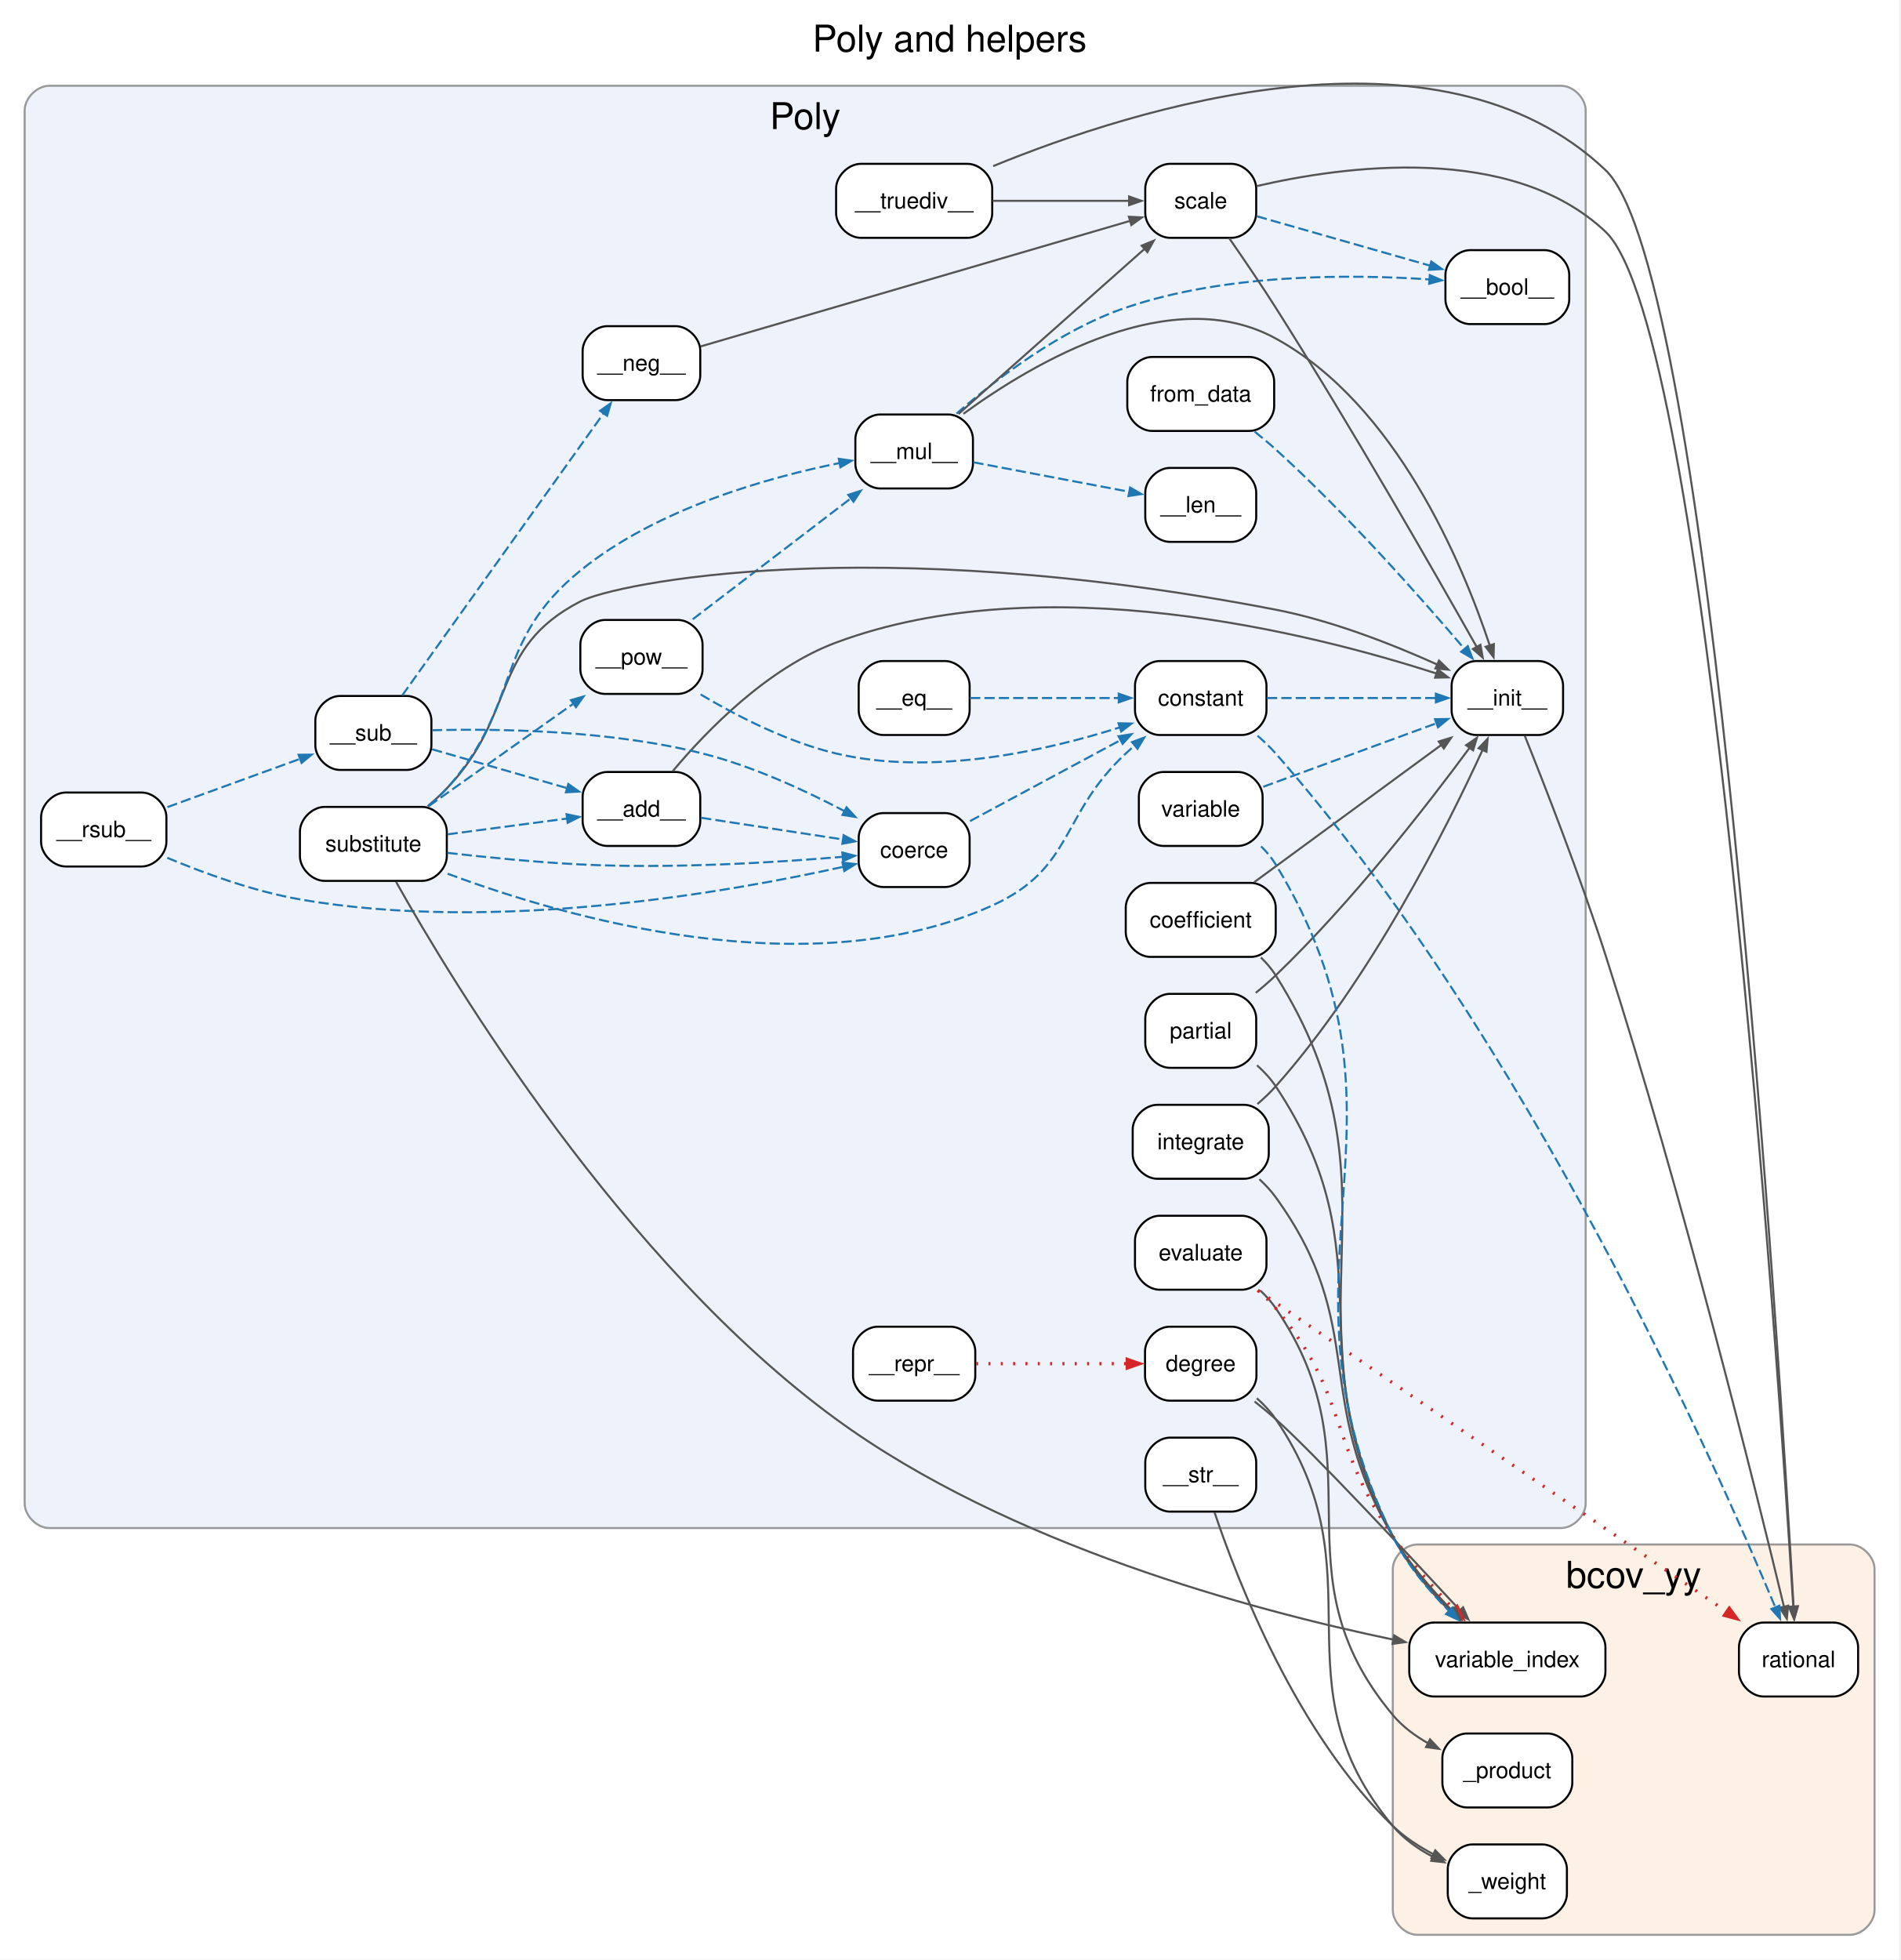
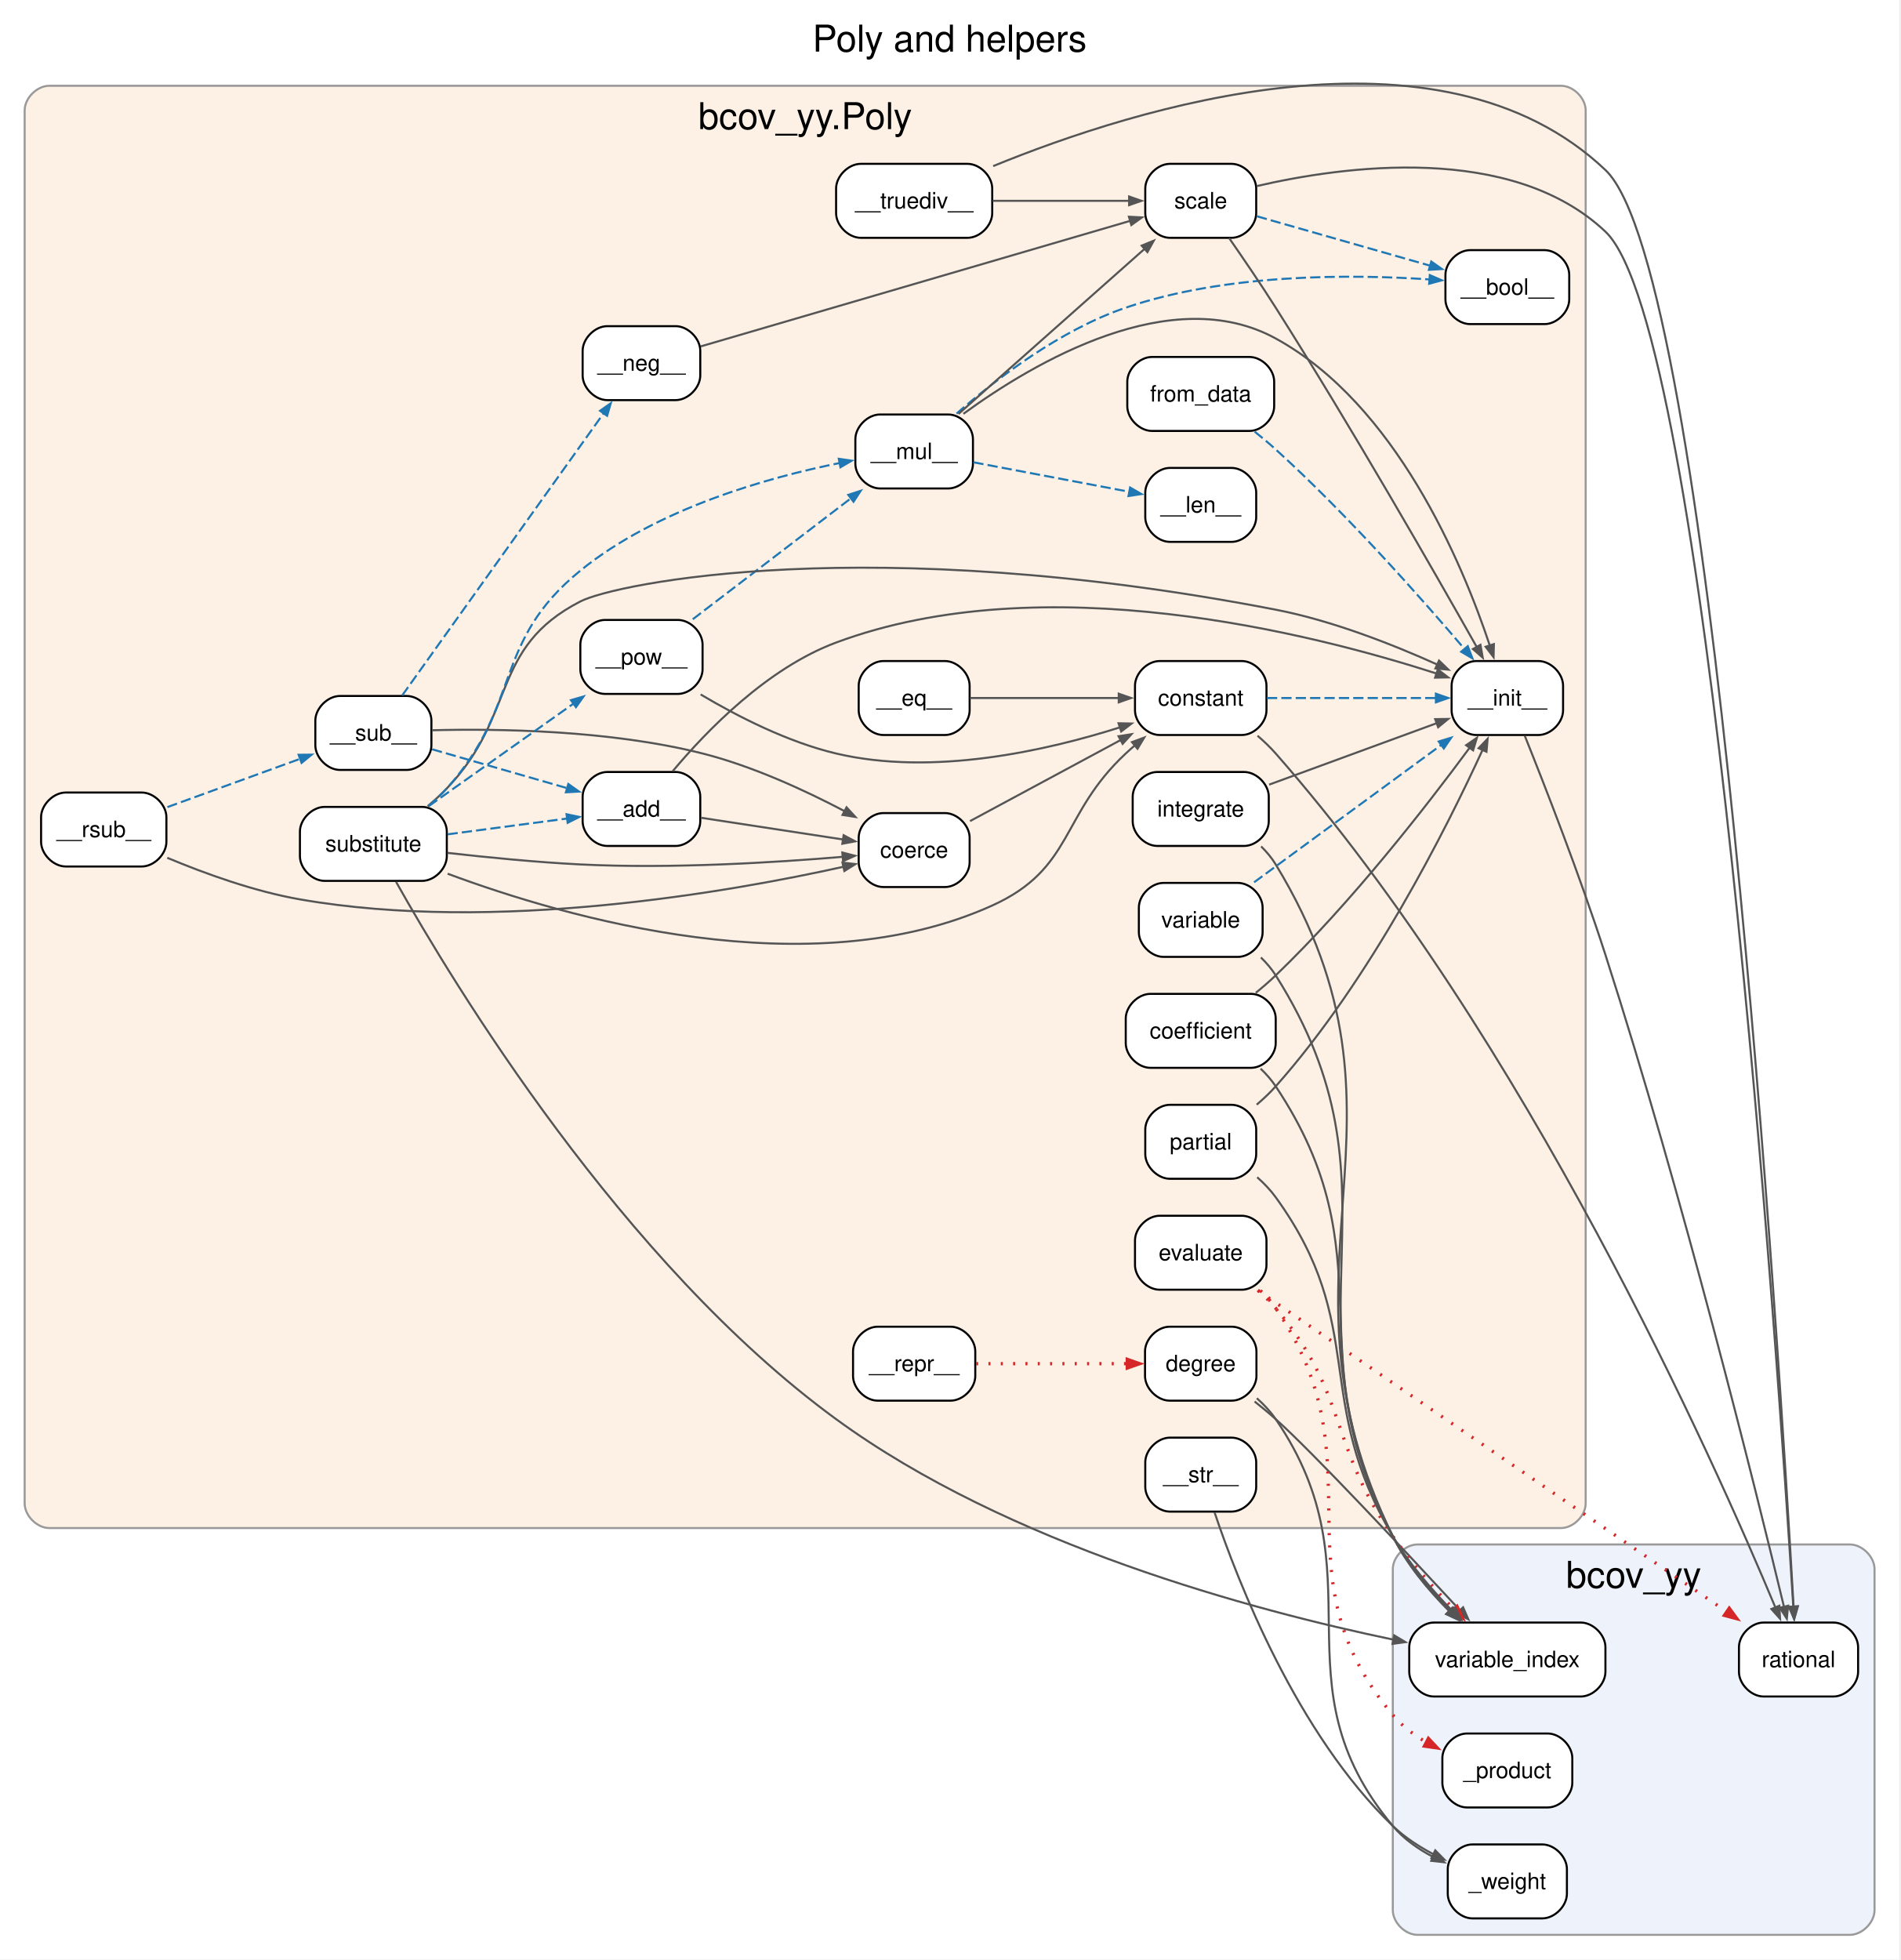
<svg xmlns="http://www.w3.org/2000/svg" width="925pt" height="954pt" viewBox="0.00 0.00 925.00 954.00">
  <g id="graph0" class="graph" transform="scale(1 1) rotate(0) translate(4 949.75)">
    <polygon fill="white" stroke="none" points="-4,4 -4,-949.75 920.5,-949.75 920.5,4 -4,4" />
    <text xml:space="preserve" text-anchor="middle" x="458.25" y="-924.65" font-family="Helvetica,sans-Serif" font-size="18.00">Poly and helpers</text>
    <g id="clust1" class="cluster">
-       <path fill="#eef3fb" stroke="#999999" d="M20,-206C20,-206 755.88,-206 755.88,-206 761.88,-206 767.88,-212 767.88,-218 767.88,-218 767.88,-896 767.88,-896 767.88,-902 761.88,-908 755.88,-908 755.88,-908 20,-908 20,-908 14,-908 8,-902 8,-896 8,-896 8,-218 8,-218 8,-212 14,-206 20,-206" />
-       <text xml:space="preserve" text-anchor="middle" x="387.94" y="-886.9" font-family="Helvetica,sans-Serif" font-size="18.00">Poly</text>
+       <path fill="#eef3fb" stroke="#999999" d="M686,-8C686,-8 896.5,-8 896.5,-8 902.5,-8 908.5,-14 908.5,-20 908.5,-20 908.5,-186 908.5,-186 908.5,-192 902.5,-198 896.5,-198 896.5,-198 686,-198 686,-198 680,-198 674,-192 674,-186 674,-186 674,-20 674,-20 674,-14 680,-8 686,-8" />
+       <text xml:space="preserve" text-anchor="middle" x="791.25" y="-176.9" font-family="Helvetica,sans-Serif" font-size="18.00">bcov_yy</text>
    </g>
    <g id="clust2" class="cluster">
-       <path fill="#fdf1e6" stroke="#999999" d="M686,-8C686,-8 896.5,-8 896.5,-8 902.5,-8 908.5,-14 908.5,-20 908.5,-20 908.5,-186 908.5,-186 908.5,-192 902.5,-198 896.5,-198 896.5,-198 686,-198 686,-198 680,-198 674,-192 674,-186 674,-186 674,-20 674,-20 674,-14 680,-8 686,-8" />
-       <text xml:space="preserve" text-anchor="middle" x="791.25" y="-176.9" font-family="Helvetica,sans-Serif" font-size="18.00">bcov_yy</text>
+       <path fill="#fdf1e6" stroke="#999999" d="M20,-206C20,-206 755.88,-206 755.88,-206 761.88,-206 767.88,-212 767.88,-218 767.88,-218 767.88,-896 767.88,-896 767.88,-902 761.88,-908 755.88,-908 755.88,-908 20,-908 20,-908 14,-908 8,-902 8,-896 8,-896 8,-218 8,-218 8,-212 14,-206 20,-206" />
+       <text xml:space="preserve" text-anchor="middle" x="387.94" y="-886.9" font-family="Helvetica,sans-Serif" font-size="18.00">bcov_yy.Poly</text>
    </g>
    <g id="node1" class="node">
+       <path fill="#ffffff" stroke="black" d="M749.38,-106C749.38,-106 710.12,-106 710.12,-106 704.12,-106 698.12,-100 698.12,-94 698.12,-94 698.12,-82 698.12,-82 698.12,-76 704.12,-70 710.12,-70 710.12,-70 749.38,-70 749.38,-70 755.38,-70 761.38,-76 761.38,-82 761.38,-82 761.38,-94 761.38,-94 761.38,-100 755.38,-106 749.38,-106" />
+       <text xml:space="preserve" text-anchor="middle" x="729.75" y="-84.3" font-family="Helvetica,sans-Serif" font-size="11.00">_product</text>
+     </g>
+     <g id="node2" class="node">
+       <path fill="#ffffff" stroke="black" d="M746.75,-52C746.75,-52 712.75,-52 712.75,-52 706.75,-52 700.75,-46 700.75,-40 700.75,-40 700.75,-28 700.75,-28 700.75,-22 706.75,-16 712.75,-16 712.75,-16 746.75,-16 746.75,-16 752.75,-16 758.75,-22 758.75,-28 758.75,-28 758.75,-40 758.75,-40 758.75,-46 752.75,-52 746.75,-52" />
+       <text xml:space="preserve" text-anchor="middle" x="729.75" y="-30.3" font-family="Helvetica,sans-Serif" font-size="11.00">_weight</text>
+     </g>
+     <g id="node3" class="node">
+       <path fill="#ffffff" stroke="black" d="M888.5,-160C888.5,-160 854.5,-160 854.5,-160 848.5,-160 842.5,-154 842.5,-148 842.5,-148 842.5,-136 842.5,-136 842.5,-130 848.5,-124 854.5,-124 854.5,-124 888.5,-124 888.5,-124 894.5,-124 900.5,-130 900.5,-136 900.5,-136 900.5,-148 900.5,-148 900.5,-154 894.5,-160 888.5,-160" />
+       <text xml:space="preserve" text-anchor="middle" x="871.5" y="-138.3" font-family="Helvetica,sans-Serif" font-size="11.00">rational</text>
+     </g>
+     <g id="node4" class="node">
+       <path fill="#ffffff" stroke="black" d="M765.5,-160C765.5,-160 694,-160 694,-160 688,-160 682,-154 682,-148 682,-148 682,-136 682,-136 682,-130 688,-124 694,-124 694,-124 765.5,-124 765.5,-124 771.5,-124 777.5,-130 777.5,-136 777.5,-136 777.5,-148 777.5,-148 777.5,-154 771.5,-160 765.5,-160" />
+       <text xml:space="preserve" text-anchor="middle" x="729.75" y="-138.3" font-family="Helvetica,sans-Serif" font-size="11.00">variable_index</text>
+     </g>
+     <g id="node5" class="node">
      <path fill="#ffffff" stroke="black" d="M324.88,-574C324.88,-574 291.62,-574 291.62,-574 285.62,-574 279.62,-568 279.62,-562 279.62,-562 279.62,-550 279.62,-550 279.62,-544 285.62,-538 291.62,-538 291.62,-538 324.88,-538 324.88,-538 330.88,-538 336.88,-544 336.88,-550 336.88,-550 336.88,-562 336.88,-562 336.88,-568 330.88,-574 324.88,-574" />
      <text xml:space="preserve" text-anchor="middle" x="308.25" y="-552.3" font-family="Helvetica,sans-Serif" font-size="11.00">__add__</text>
    </g>
-     <g id="node4" class="node">
+     <g id="node8" class="node">
      <path fill="#ffffff" stroke="black" d="M744.88,-628C744.88,-628 714.62,-628 714.62,-628 708.62,-628 702.62,-622 702.62,-616 702.62,-616 702.62,-604 702.62,-604 702.62,-598 708.62,-592 714.62,-592 714.62,-592 744.88,-592 744.88,-592 750.88,-592 756.88,-598 756.88,-604 756.88,-604 756.88,-616 756.88,-616 756.88,-622 750.88,-628 744.88,-628" />
      <text xml:space="preserve" text-anchor="middle" x="729.75" y="-606.3" font-family="Helvetica,sans-Serif" font-size="11.00">__init__</text>
    </g>
    <g id="edge1" class="edge">
      <path fill="none" stroke="#555555" d="M323.46,-574.38C340.05,-594.19 369.54,-624.55 403,-637 504.19,-674.66 634.91,-641.43 695.36,-621.88" />
      <polygon fill="#555555" stroke="#555555" points="695.9,-623.91 700.94,-620.04 694.59,-619.92 695.9,-623.91" />
    </g>
-     <g id="node15" class="node">
+     <g id="node19" class="node">
      <path fill="#ffffff" stroke="black" d="M456,-554C456,-554 426,-554 426,-554 420,-554 414,-548 414,-542 414,-542 414,-530 414,-530 414,-524 420,-518 426,-518 426,-518 456,-518 456,-518 462,-518 468,-524 468,-530 468,-530 468,-542 468,-542 468,-548 462,-554 456,-554" />
      <text xml:space="preserve" text-anchor="middle" x="441" y="-532.3" font-family="Helvetica,sans-Serif" font-size="11.00">coerce</text>
    </g>
    <g id="edge2" class="edge">
-       <path fill="none" stroke="#1f77b4" stroke-dasharray="5,2" d="M337.3,-551.71C357.57,-548.61 385.04,-544.41 406.47,-541.13" />
-       <polygon fill="#1f77b4" stroke="#1f77b4" points="406.67,-543.22 412.28,-540.24 406.03,-539.07 406.67,-543.22" />
-     </g>
-     <g id="node2" class="node">
+       <path fill="none" stroke="#555555" d="M337.3,-551.71C357.57,-548.61 385.04,-544.41 406.47,-541.13" />
+       <polygon fill="#555555" stroke="#555555" points="406.67,-543.22 412.28,-540.24 406.03,-539.07 406.67,-543.22" />
+     </g>
+     <g id="node6" class="node">
      <path fill="#ffffff" stroke="black" d="M747.88,-828C747.88,-828 711.62,-828 711.62,-828 705.62,-828 699.62,-822 699.62,-816 699.62,-816 699.62,-804 699.62,-804 699.62,-798 705.62,-792 711.62,-792 711.62,-792 747.88,-792 747.88,-792 753.88,-792 759.88,-798 759.88,-804 759.88,-804 759.88,-816 759.88,-816 759.88,-822 753.88,-828 747.88,-828" />
      <text xml:space="preserve" text-anchor="middle" x="729.75" y="-806.3" font-family="Helvetica,sans-Serif" font-size="11.00">__bool__</text>
    </g>
-     <g id="node3" class="node">
+     <g id="node7" class="node">
      <path fill="#ffffff" stroke="black" d="M456,-628C456,-628 426,-628 426,-628 420,-628 414,-622 414,-616 414,-616 414,-604 414,-604 414,-598 420,-592 426,-592 426,-592 456,-592 456,-592 462,-592 468,-598 468,-604 468,-604 468,-616 468,-616 468,-622 462,-628 456,-628" />
      <text xml:space="preserve" text-anchor="middle" x="441" y="-606.3" font-family="Helvetica,sans-Serif" font-size="11.00">__eq__</text>
    </g>
-     <g id="node16" class="node">
+     <g id="node20" class="node">
      <path fill="#ffffff" stroke="black" d="M600.5,-628C600.5,-628 560.5,-628 560.5,-628 554.5,-628 548.5,-622 548.5,-616 548.5,-616 548.5,-604 548.5,-604 548.5,-598 554.5,-592 560.5,-592 560.5,-592 600.5,-592 600.5,-592 606.5,-592 612.5,-598 612.5,-604 612.5,-604 612.5,-616 612.5,-616 612.5,-622 606.5,-628 600.5,-628" />
      <text xml:space="preserve" text-anchor="middle" x="580.5" y="-606.3" font-family="Helvetica,sans-Serif" font-size="11.00">constant</text>
    </g>
    <g id="edge3" class="edge">
-       <path fill="none" stroke="#1f77b4" stroke-dasharray="5,2" d="M468.19,-610C488.72,-610 517.6,-610 540.79,-610" />
-       <polygon fill="#1f77b4" stroke="#1f77b4" points="540.59,-612.1 546.59,-610 540.59,-607.9 540.59,-612.1" />
-     </g>
-     <g id="node27" class="node">
-       <path fill="#ffffff" stroke="black" d="M888.5,-160C888.5,-160 854.5,-160 854.5,-160 848.5,-160 842.5,-154 842.5,-148 842.5,-148 842.5,-136 842.5,-136 842.5,-130 848.5,-124 854.5,-124 854.5,-124 888.5,-124 888.5,-124 894.5,-124 900.5,-130 900.5,-136 900.5,-136 900.5,-148 900.5,-148 900.5,-154 894.5,-160 888.5,-160" />
-       <text xml:space="preserve" text-anchor="middle" x="871.5" y="-138.3" font-family="Helvetica,sans-Serif" font-size="11.00">rational</text>
+       <path fill="none" stroke="#555555" d="M468.19,-610C488.72,-610 517.6,-610 540.79,-610" />
+       <polygon fill="#555555" stroke="#555555" points="540.59,-612.1 546.59,-610 540.59,-607.9 540.59,-612.1" />
    </g>
    <g id="edge4" class="edge">
      <path fill="none" stroke="#555555" d="M738.27,-591.55C747.99,-567.33 765.15,-523.38 777.5,-485 815.21,-367.8 850.64,-224.92 864.43,-167.59" />
      <polygon fill="#555555" stroke="#555555" points="866.44,-168.19 865.8,-161.87 862.36,-167.21 866.44,-168.19" />
    </g>
-     <g id="node5" class="node">
+     <g id="node9" class="node">
      <path fill="#ffffff" stroke="black" d="M595.5,-722C595.5,-722 565.5,-722 565.5,-722 559.5,-722 553.5,-716 553.5,-710 553.5,-710 553.5,-698 553.5,-698 553.5,-692 559.5,-686 565.5,-686 565.5,-686 595.5,-686 595.5,-686 601.5,-686 607.5,-692 607.5,-698 607.5,-698 607.5,-710 607.5,-710 607.5,-716 601.5,-722 595.5,-722" />
      <text xml:space="preserve" text-anchor="middle" x="580.5" y="-700.3" font-family="Helvetica,sans-Serif" font-size="11.00">__len__</text>
    </g>
-     <g id="node6" class="node">
+     <g id="node10" class="node">
      <path fill="#ffffff" stroke="black" d="M457.62,-748C457.62,-748 424.38,-748 424.38,-748 418.38,-748 412.38,-742 412.38,-736 412.38,-736 412.38,-724 412.38,-724 412.38,-718 418.38,-712 424.38,-712 424.38,-712 457.62,-712 457.62,-712 463.62,-712 469.62,-718 469.62,-724 469.62,-724 469.62,-736 469.62,-736 469.62,-742 463.62,-748 457.62,-748" />
      <text xml:space="preserve" text-anchor="middle" x="441" y="-726.3" font-family="Helvetica,sans-Serif" font-size="11.00">__mul__</text>
    </g>
    <g id="edge5" class="edge">
      <path fill="none" stroke="#1f77b4" stroke-dasharray="5,2" d="M461.64,-748.44C480.94,-765.28 512.08,-789.14 544,-800 593.18,-816.72 653.95,-816.31 692.04,-813.73" />
      <polygon fill="#1f77b4" stroke="#1f77b4" points="692.01,-815.84 697.84,-813.31 691.7,-811.65 692.01,-815.84" />
    </g>
    <g id="edge6" class="edge">
      <path fill="none" stroke="#555555" d="M464.96,-748.32C499.53,-773.52 566.31,-812.78 617,-785 675.48,-752.96 707.8,-675.85 721.22,-635.53" />
      <polygon fill="#555555" stroke="#555555" points="723.2,-636.25 723.05,-629.89 719.2,-634.95 723.2,-636.25" />
    </g>
    <g id="edge7" class="edge">
      <path fill="none" stroke="#1f77b4" stroke-dasharray="5,2" d="M469.83,-724.74C491.78,-720.59 522.48,-714.78 545.82,-710.37" />
      <polygon fill="#1f77b4" stroke="#1f77b4" points="546.12,-712.45 551.63,-709.27 545.34,-708.32 546.12,-712.45" />
    </g>
-     <g id="node22" class="node">
+     <g id="node26" class="node">
      <path fill="#ffffff" stroke="black" d="M595.5,-870C595.5,-870 565.5,-870 565.5,-870 559.5,-870 553.5,-864 553.5,-858 553.5,-858 553.5,-846 553.5,-846 553.5,-840 559.5,-834 565.5,-834 565.5,-834 595.5,-834 595.5,-834 601.5,-834 607.5,-840 607.5,-846 607.5,-846 607.5,-858 607.5,-858 607.5,-864 601.5,-870 595.5,-870" />
      <text xml:space="preserve" text-anchor="middle" x="580.5" y="-848.3" font-family="Helvetica,sans-Serif" font-size="11.00">scale</text>
    </g>
    <g id="edge8" class="edge">
      <path fill="none" stroke="#555555" d="M462.59,-748.26C486.79,-769.74 526.99,-805.41 553.37,-828.81" />
      <polygon fill="#555555" stroke="#555555" points="551.76,-830.19 557.64,-832.61 554.55,-827.05 551.76,-830.19" />
    </g>
-     <g id="node7" class="node">
+     <g id="node11" class="node">
      <path fill="#ffffff" stroke="black" d="M324.88,-791C324.88,-791 291.62,-791 291.62,-791 285.62,-791 279.62,-785 279.62,-779 279.62,-779 279.62,-767 279.62,-767 279.62,-761 285.62,-755 291.62,-755 291.62,-755 324.88,-755 324.88,-755 330.88,-755 336.88,-761 336.88,-767 336.88,-767 336.88,-779 336.88,-779 336.88,-785 330.88,-791 324.88,-791" />
      <text xml:space="preserve" text-anchor="middle" x="308.25" y="-769.3" font-family="Helvetica,sans-Serif" font-size="11.00">__neg__</text>
    </g>
    <g id="edge9" class="edge">
      <path fill="none" stroke="#555555" d="M337.15,-781.16C387.36,-795.83 492.68,-826.62 546.43,-842.33" />
      <polygon fill="#555555" stroke="#555555" points="545.54,-844.26 551.89,-843.93 546.72,-840.23 545.54,-844.26" />
    </g>
-     <g id="node8" class="node">
+     <g id="node12" class="node">
      <path fill="#ffffff" stroke="black" d="M326,-648C326,-648 290.5,-648 290.5,-648 284.5,-648 278.5,-642 278.5,-636 278.5,-636 278.5,-624 278.5,-624 278.5,-618 284.5,-612 290.5,-612 290.5,-612 326,-612 326,-612 332,-612 338,-618 338,-624 338,-624 338,-636 338,-636 338,-642 332,-648 326,-648" />
      <text xml:space="preserve" text-anchor="middle" x="308.25" y="-626.3" font-family="Helvetica,sans-Serif" font-size="11.00">__pow__</text>
    </g>
    <g id="edge10" class="edge">
      <path fill="none" stroke="#1f77b4" stroke-dasharray="5,2" d="M333.23,-648.34C354.98,-664.98 387.11,-689.55 410.44,-707.39" />
      <polygon fill="#1f77b4" stroke="#1f77b4" points="408.93,-708.88 414.97,-710.86 411.48,-705.54 408.93,-708.88" />
    </g>
    <g id="edge11" class="edge">
-       <path fill="none" stroke="#1f77b4" stroke-dasharray="5,2" d="M337.06,-611.74C355.05,-601.04 379.44,-588.58 403,-583 450.09,-571.86 505.37,-584.34 541.35,-595.78" />
-       <polygon fill="#1f77b4" stroke="#1f77b4" points="540.49,-597.71 546.84,-597.58 541.79,-593.72 540.49,-597.71" />
-     </g>
-     <g id="node9" class="node">
+       <path fill="none" stroke="#555555" d="M337.06,-611.74C355.05,-601.04 379.44,-588.58 403,-583 450.09,-571.86 505.37,-584.34 541.35,-595.78" />
+       <polygon fill="#555555" stroke="#555555" points="540.49,-597.71 546.84,-597.58 541.79,-593.72 540.49,-597.71" />
+     </g>
+     <g id="node13" class="node">
      <path fill="#ffffff" stroke="black" d="M458.75,-304C458.75,-304 423.25,-304 423.25,-304 417.25,-304 411.25,-298 411.25,-292 411.25,-292 411.25,-280 411.25,-280 411.25,-274 417.25,-268 423.25,-268 423.25,-268 458.75,-268 458.75,-268 464.75,-268 470.75,-274 470.75,-280 470.75,-280 470.75,-292 470.75,-292 470.75,-298 464.75,-304 458.75,-304" />
      <text xml:space="preserve" text-anchor="middle" x="441" y="-282.3" font-family="Helvetica,sans-Serif" font-size="11.00">__repr__</text>
    </g>
-     <g id="node17" class="node">
+     <g id="node21" class="node">
      <path fill="#ffffff" stroke="black" d="M595.62,-304C595.62,-304 565.38,-304 565.38,-304 559.38,-304 553.38,-298 553.38,-292 553.38,-292 553.38,-280 553.38,-280 553.38,-274 559.38,-268 565.38,-268 565.38,-268 595.62,-268 595.62,-268 601.62,-268 607.62,-274 607.62,-280 607.62,-280 607.62,-292 607.62,-292 607.62,-298 601.62,-304 595.62,-304" />
      <text xml:space="preserve" text-anchor="middle" x="580.5" y="-282.3" font-family="Helvetica,sans-Serif" font-size="11.00">degree</text>
    </g>
    <g id="edge12" class="edge">
      <path fill="none" stroke="#d62728" stroke-width="1.6" stroke-dasharray="1,5" d="M471.16,-286C492.69,-286 522.08,-286 544.81,-286" />
      <polygon fill="#d62728" stroke="#d62728" stroke-width="1.6" points="544.75,-288.1 550.75,-286 544.75,-283.9 544.75,-288.1" />
    </g>
-     <g id="node10" class="node">
+     <g id="node14" class="node">
      <path fill="#ffffff" stroke="black" d="M65,-564C65,-564 28,-564 28,-564 22,-564 16,-558 16,-552 16,-552 16,-540 16,-540 16,-534 22,-528 28,-528 28,-528 65,-528 65,-528 71,-528 77,-534 77,-540 77,-540 77,-552 77,-552 77,-558 71,-564 65,-564" />
      <text xml:space="preserve" text-anchor="middle" x="46.5" y="-542.3" font-family="Helvetica,sans-Serif" font-size="11.00">__rsub__</text>
    </g>
-     <g id="node12" class="node">
+     <g id="node16" class="node">
      <path fill="#ffffff" stroke="black" d="M194,-611C194,-611 161.5,-611 161.5,-611 155.5,-611 149.5,-605 149.5,-599 149.5,-599 149.5,-587 149.5,-587 149.5,-581 155.5,-575 161.5,-575 161.5,-575 194,-575 194,-575 200,-575 206,-581 206,-587 206,-587 206,-599 206,-599 206,-605 200,-611 194,-611" />
      <text xml:space="preserve" text-anchor="middle" x="177.75" y="-589.3" font-family="Helvetica,sans-Serif" font-size="11.00">__sub__</text>
    </g>
    <g id="edge13" class="edge">
      <path fill="none" stroke="#1f77b4" stroke-dasharray="5,2" d="M77.48,-556.9C96.82,-563.94 122.05,-573.11 142.23,-580.45" />
      <polygon fill="#1f77b4" stroke="#1f77b4" points="141.36,-582.37 147.72,-582.44 142.8,-578.42 141.36,-582.37" />
    </g>
    <g id="edge14" class="edge">
-       <path fill="none" stroke="#1f77b4" stroke-dasharray="5,2" d="M77.41,-532.23C95.65,-524.6 119.67,-515.89 142,-512 237.18,-495.4 351.5,-515.63 406.8,-527.91" />
-       <polygon fill="#1f77b4" stroke="#1f77b4" points="406.1,-529.9 412.41,-529.17 407.02,-525.8 406.1,-529.9" />
-     </g>
-     <g id="node11" class="node">
+       <path fill="none" stroke="#555555" d="M77.41,-532.23C95.65,-524.6 119.67,-515.89 142,-512 237.18,-495.4 351.5,-515.63 406.8,-527.91" />
+       <polygon fill="#555555" stroke="#555555" points="406.1,-529.9 412.41,-529.17 407.02,-525.8 406.1,-529.9" />
+     </g>
+     <g id="node15" class="node">
      <path fill="#ffffff" stroke="black" d="M595.5,-250C595.5,-250 565.5,-250 565.5,-250 559.5,-250 553.5,-244 553.5,-238 553.5,-238 553.5,-226 553.5,-226 553.5,-220 559.5,-214 565.5,-214 565.5,-214 595.5,-214 595.5,-214 601.5,-214 607.5,-220 607.5,-226 607.5,-226 607.5,-238 607.5,-238 607.5,-244 601.5,-250 595.5,-250" />
      <text xml:space="preserve" text-anchor="middle" x="580.5" y="-228.3" font-family="Helvetica,sans-Serif" font-size="11.00">__str__</text>
-     </g>
-     <g id="node26" class="node">
-       <path fill="#ffffff" stroke="black" d="M746.75,-52C746.75,-52 712.75,-52 712.75,-52 706.75,-52 700.75,-46 700.75,-40 700.75,-40 700.75,-28 700.75,-28 700.75,-22 706.75,-16 712.75,-16 712.75,-16 746.75,-16 746.75,-16 752.75,-16 758.75,-22 758.75,-28 758.75,-28 758.75,-40 758.75,-40 758.75,-46 752.75,-52 746.75,-52" />
-       <text xml:space="preserve" text-anchor="middle" x="729.75" y="-30.3" font-family="Helvetica,sans-Serif" font-size="11.00">_weight</text>
    </g>
    <g id="edge15" class="edge">
      <path fill="none" stroke="#555555" d="M587.2,-213.71C598.63,-179.66 627.32,-105.95 674,-61 679.73,-55.48 686.8,-50.88 693.94,-47.13" />
      <polygon fill="#555555" stroke="#555555" points="694.66,-49.12 699.12,-44.59 692.81,-45.35 694.66,-49.12" />
    </g>
    <g id="edge16" class="edge">
      <path fill="none" stroke="#1f77b4" stroke-dasharray="5,2" d="M206.32,-585.06C225.58,-579.52 251.46,-572.06 272.19,-566.1" />
      <polygon fill="#1f77b4" stroke="#1f77b4" points="272.65,-568.15 277.83,-564.47 271.48,-564.11 272.65,-568.15" />
    </g>
    <g id="edge17" class="edge">
      <path fill="none" stroke="#1f77b4" stroke-dasharray="5,2" d="M191.78,-611.25C215.06,-643.86 263.81,-712.15 289.9,-748.69" />
      <polygon fill="#1f77b4" stroke="#1f77b4" points="288.11,-749.81 293.31,-753.47 291.53,-747.37 288.11,-749.81" />
    </g>
    <g id="edge18" class="edge">
-       <path fill="none" stroke="#1f77b4" stroke-dasharray="5,2" d="M206.27,-594.31C238.39,-595.14 292.88,-594.39 338,-583 362.18,-576.9 387.67,-565.16 407.11,-554.94" />
-       <polygon fill="#1f77b4" stroke="#1f77b4" points="408.09,-556.8 412.39,-552.11 406.11,-553.09 408.09,-556.8" />
-     </g>
-     <g id="node13" class="node">
+       <path fill="none" stroke="#555555" d="M206.27,-594.31C238.39,-595.14 292.88,-594.39 338,-583 362.18,-576.9 387.67,-565.16 407.11,-554.94" />
+       <polygon fill="#555555" stroke="#555555" points="408.09,-556.8 412.39,-552.11 406.11,-553.09 408.09,-556.8" />
+     </g>
+     <g id="node17" class="node">
      <path fill="#ffffff" stroke="black" d="M467,-870C467,-870 415,-870 415,-870 409,-870 403,-864 403,-858 403,-858 403,-846 403,-846 403,-840 409,-834 415,-834 415,-834 467,-834 467,-834 473,-834 479,-840 479,-846 479,-846 479,-858 479,-858 479,-864 473,-870 467,-870" />
      <text xml:space="preserve" text-anchor="middle" x="441" y="-848.3" font-family="Helvetica,sans-Serif" font-size="11.00">__truediv__</text>
+     </g>
+     <g id="edge20" class="edge">
+       <path fill="none" stroke="#555555" d="M479.46,-868.9C548.55,-897.2 696.38,-943.93 777.5,-867 829.53,-817.66 862.18,-290.32 869.11,-167.47" />
+       <polygon fill="#555555" stroke="#555555" points="871.19,-167.92 869.43,-161.81 867,-167.68 871.19,-167.92" />
    </g>
    <g id="edge19" class="edge">
      <path fill="none" stroke="#555555" d="M479.21,-852C499.94,-852 525.56,-852 545.72,-852" />
      <polygon fill="#555555" stroke="#555555" points="545.64,-854.1 551.64,-852 545.64,-849.9 545.64,-854.1" />
    </g>
-     <g id="edge20" class="edge">
-       <path fill="none" stroke="#555555" d="M479.46,-868.9C548.55,-897.2 696.38,-943.93 777.5,-867 829.53,-817.66 862.18,-290.32 869.11,-167.47" />
-       <polygon fill="#555555" stroke="#555555" points="871.19,-167.92 869.43,-161.81 867,-167.68 871.19,-167.92" />
-     </g>
-     <g id="node14" class="node">
-       <path fill="#ffffff" stroke="black" d="M605,-520C605,-520 556,-520 556,-520 550,-520 544,-514 544,-508 544,-508 544,-496 544,-496 544,-490 550,-484 556,-484 556,-484 605,-484 605,-484 611,-484 617,-490 617,-496 617,-496 617,-508 617,-508 617,-514 611,-520 605,-520" />
-       <text xml:space="preserve" text-anchor="middle" x="580.5" y="-498.3" font-family="Helvetica,sans-Serif" font-size="11.00">coefficient</text>
+     <g id="node18" class="node">
+       <path fill="#ffffff" stroke="black" d="M605,-466C605,-466 556,-466 556,-466 550,-466 544,-460 544,-454 544,-454 544,-442 544,-442 544,-436 550,-430 556,-430 556,-430 605,-430 605,-430 611,-430 617,-436 617,-442 617,-442 617,-454 617,-454 617,-460 611,-466 605,-466" />
+       <text xml:space="preserve" text-anchor="middle" x="580.5" y="-444.3" font-family="Helvetica,sans-Serif" font-size="11.00">coefficient</text>
+     </g>
+     <g id="edge22" class="edge">
+       <path fill="none" stroke="#555555" d="M609.64,-429.62C612.4,-426.98 614.94,-424.09 617,-421 672.76,-337.29 626.03,-290.4 674,-202 681.27,-188.6 692.17,-175.81 702.34,-165.51" />
+       <polygon fill="#555555" stroke="#555555" points="703.68,-167.13 706.48,-161.42 700.74,-164.14 703.68,-167.13" />
    </g>
    <g id="edge21" class="edge">
-       <path fill="none" stroke="#555555" d="M606.48,-520.32C631.65,-538.78 670.56,-567.32 697.7,-587.23" />
-       <polygon fill="#555555" stroke="#555555" points="696.35,-588.84 702.43,-590.69 698.83,-585.45 696.35,-588.84" />
-     </g>
-     <g id="node28" class="node">
-       <path fill="#ffffff" stroke="black" d="M765.5,-160C765.5,-160 694,-160 694,-160 688,-160 682,-154 682,-148 682,-148 682,-136 682,-136 682,-130 688,-124 694,-124 694,-124 765.5,-124 765.5,-124 771.5,-124 777.5,-130 777.5,-136 777.5,-136 777.5,-148 777.5,-148 777.5,-154 771.5,-160 765.5,-160" />
-       <text xml:space="preserve" text-anchor="middle" x="729.75" y="-138.3" font-family="Helvetica,sans-Serif" font-size="11.00">variable_index</text>
-     </g>
-     <g id="edge22" class="edge">
-       <path fill="none" stroke="#555555" d="M609.79,-483.72C612.53,-481.06 615.02,-478.14 617,-475 683.18,-370.19 617.56,-312.35 674,-202 680.89,-188.53 691.62,-175.81 701.77,-165.58" />
-       <polygon fill="#555555" stroke="#555555" points="703.09,-167.22 705.91,-161.52 700.15,-164.22 703.09,-167.22" />
+       <path fill="none" stroke="#555555" d="M607.29,-466.5C610.66,-469.23 613.98,-472.1 617,-475 653.94,-510.45 690.6,-557.62 711.39,-585.79" />
+       <polygon fill="#555555" stroke="#555555" points="709.69,-587.03 714.93,-590.63 713.08,-584.54 709.69,-587.03" />
    </g>
    <g id="edge23" class="edge">
-       <path fill="none" stroke="#1f77b4" stroke-dasharray="5,2" d="M468.19,-550.09C488.98,-561.29 518.35,-577.09 541.69,-589.65" />
-       <polygon fill="#1f77b4" stroke="#1f77b4" points="540.5,-591.39 546.78,-592.39 542.49,-587.7 540.5,-591.39" />
+       <path fill="none" stroke="#555555" d="M468.19,-550.09C488.98,-561.29 518.35,-577.09 541.69,-589.65" />
+       <polygon fill="#555555" stroke="#555555" points="540.5,-591.39 546.78,-592.39 542.49,-587.7 540.5,-591.39" />
+     </g>
+     <g id="edge25" class="edge">
+       <path fill="none" stroke="#555555" d="M608.14,-591.65C611.3,-588.93 614.34,-586.02 617,-583 738.76,-444.49 830.56,-238.5 860.25,-167.29" />
+       <polygon fill="#555555" stroke="#555555" points="862.16,-168.19 862.51,-161.84 858.28,-166.58 862.16,-168.19" />
    </g>
    <g id="edge24" class="edge">
      <path fill="none" stroke="#1f77b4" stroke-dasharray="5,2" d="M612.73,-610C636.9,-610 670.33,-610 695.1,-610" />
      <polygon fill="#1f77b4" stroke="#1f77b4" points="694.97,-612.1 700.97,-610 694.97,-607.9 694.97,-612.1" />
    </g>
-     <g id="edge25" class="edge">
-       <path fill="none" stroke="#1f77b4" stroke-dasharray="5,2" d="M608.14,-591.65C611.3,-588.93 614.34,-586.02 617,-583 738.76,-444.49 830.56,-238.5 860.25,-167.29" />
-       <polygon fill="#1f77b4" stroke="#1f77b4" points="862.16,-168.19 862.51,-161.84 858.28,-166.58 862.16,-168.19" />
-     </g>
    <g id="edge26" class="edge">
      <path fill="none" stroke="#555555" d="M607.81,-269.18C611.25,-266.12 614.46,-262.71 617,-259 668.74,-183.44 615.25,-131.25 674,-61 679.26,-54.71 686.33,-49.76 693.65,-45.91" />
      <polygon fill="#555555" stroke="#555555" points="694.53,-47.82 699.03,-43.33 692.71,-44.03 694.53,-47.82" />
    </g>
    <g id="edge27" class="edge">
      <path fill="none" stroke="#555555" d="M606.73,-267.6C610.25,-264.81 613.77,-261.89 617,-259 635.14,-242.79 679.89,-194.95 706.94,-165.7" />
      <polygon fill="#555555" stroke="#555555" points="708.22,-167.42 710.75,-161.58 705.14,-164.57 708.22,-167.42" />
    </g>
-     <g id="node18" class="node">
+     <g id="node22" class="node">
      <path fill="#ffffff" stroke="black" d="M600.5,-358C600.5,-358 560.5,-358 560.5,-358 554.5,-358 548.5,-352 548.5,-346 548.5,-346 548.5,-334 548.5,-334 548.5,-328 554.5,-322 560.5,-322 560.5,-322 600.5,-322 600.5,-322 606.5,-322 612.5,-328 612.5,-334 612.5,-334 612.5,-346 612.5,-346 612.5,-352 606.5,-358 600.5,-358" />
      <text xml:space="preserve" text-anchor="middle" x="580.5" y="-336.3" font-family="Helvetica,sans-Serif" font-size="11.00">evaluate</text>
    </g>
-     <g id="node25" class="node">
-       <path fill="#ffffff" stroke="black" d="M749.38,-106C749.38,-106 710.12,-106 710.12,-106 704.12,-106 698.12,-100 698.12,-94 698.12,-94 698.12,-82 698.12,-82 698.12,-76 704.12,-70 710.12,-70 710.12,-70 749.38,-70 749.38,-70 755.38,-70 761.38,-76 761.38,-82 761.38,-82 761.38,-94 761.38,-94 761.38,-100 755.38,-106 749.38,-106" />
-       <text xml:space="preserve" text-anchor="middle" x="729.75" y="-84.3" font-family="Helvetica,sans-Serif" font-size="11.00">_product</text>
-     </g>
    <g id="edge28" class="edge">
-       <path fill="none" stroke="#555555" d="M609.56,-321.57C612.34,-318.93 614.9,-316.07 617,-313 668.74,-237.44 615.25,-185.25 674,-115 678.69,-109.39 684.83,-104.84 691.3,-101.19" />
-       <polygon fill="#555555" stroke="#555555" points="692.11,-103.14 696.49,-98.53 690.19,-99.4 692.11,-103.14" />
+       <path fill="none" stroke="#d62728" stroke-width="1.6" stroke-dasharray="1,5" d="M609.56,-321.57C612.34,-318.93 614.9,-316.07 617,-313 668.74,-237.44 615.25,-185.25 674,-115 678.5,-109.62 684.32,-105.22 690.49,-101.65" />
+       <polygon fill="#d62728" stroke="#d62728" stroke-width="1.6" points="691.33,-103.59 695.68,-98.95 689.39,-99.86 691.33,-103.59" />
    </g>
    <g id="edge29" class="edge">
      <path fill="none" stroke="#d62728" stroke-width="1.6" stroke-dasharray="1,5" d="M608.43,-321.55C661.35,-285.3 778.78,-204.84 836.77,-165.11" />
      <polygon fill="#d62728" stroke="#d62728" stroke-width="1.6" points="837.77,-166.97 841.54,-161.84 835.4,-163.5 837.77,-166.97" />
    </g>
    <g id="edge30" class="edge">
      <path fill="none" stroke="#d62728" stroke-width="1.6" stroke-dasharray="1,5" d="M608.27,-321.77C611.41,-319.03 614.41,-316.09 617,-313 652.62,-270.49 642.36,-247.55 674,-202 682.74,-189.41 693.93,-176.7 703.91,-166.24" />
      <polygon fill="#d62728" stroke="#d62728" stroke-width="1.6" points="705.26,-167.86 707.93,-162.09 702.24,-164.94 705.26,-167.86" />
    </g>
-     <g id="node19" class="node">
+     <g id="node23" class="node">
      <path fill="#ffffff" stroke="black" d="M604.25,-776C604.25,-776 556.75,-776 556.75,-776 550.75,-776 544.75,-770 544.75,-764 544.75,-764 544.75,-752 544.75,-752 544.75,-746 550.75,-740 556.75,-740 556.75,-740 604.25,-740 604.25,-740 610.25,-740 616.25,-746 616.25,-752 616.25,-752 616.25,-764 616.25,-764 616.25,-770 610.25,-776 604.25,-776" />
      <text xml:space="preserve" text-anchor="middle" x="580.5" y="-754.3" font-family="Helvetica,sans-Serif" font-size="11.00">from_data</text>
    </g>
    <g id="edge31" class="edge">
      <path fill="none" stroke="#1f77b4" stroke-dasharray="5,2" d="M606.77,-739.65C610.29,-736.85 613.79,-733.92 617,-731 651.63,-699.53 687.64,-658.86 709.12,-633.6" />
      <polygon fill="#1f77b4" stroke="#1f77b4" points="710.49,-635.24 712.76,-629.3 707.29,-632.52 710.49,-635.24" />
    </g>
-     <g id="node20" class="node">
-       <path fill="#ffffff" stroke="black" d="M601.62,-412C601.62,-412 559.38,-412 559.38,-412 553.38,-412 547.38,-406 547.38,-400 547.38,-400 547.38,-388 547.38,-388 547.38,-382 553.38,-376 559.38,-376 559.38,-376 601.62,-376 601.62,-376 607.62,-376 613.62,-382 613.62,-388 613.62,-388 613.62,-400 613.62,-400 613.62,-406 607.62,-412 601.62,-412" />
-       <text xml:space="preserve" text-anchor="middle" x="580.5" y="-390.3" font-family="Helvetica,sans-Serif" font-size="11.00">integrate</text>
+     <g id="node24" class="node">
+       <path fill="#ffffff" stroke="black" d="M601.62,-574C601.62,-574 559.38,-574 559.38,-574 553.38,-574 547.38,-568 547.38,-562 547.38,-562 547.38,-550 547.38,-550 547.38,-544 553.38,-538 559.38,-538 559.38,-538 601.62,-538 601.62,-538 607.62,-538 613.62,-544 613.62,-550 613.62,-550 613.62,-562 613.62,-562 613.62,-568 607.62,-574 601.62,-574" />
+       <text xml:space="preserve" text-anchor="middle" x="580.5" y="-552.3" font-family="Helvetica,sans-Serif" font-size="11.00">integrate</text>
+     </g>
+     <g id="edge33" class="edge">
+       <path fill="none" stroke="#555555" d="M609.9,-537.78C612.61,-535.11 615.07,-532.18 617,-529 693.68,-402.97 609.02,-334.44 674,-202 680.66,-188.42 691.36,-175.68 701.54,-165.47" />
+       <polygon fill="#555555" stroke="#555555" points="702.86,-167.11 705.7,-161.42 699.94,-164.09 702.86,-167.11" />
    </g>
    <g id="edge32" class="edge">
-       <path fill="none" stroke="#555555" d="M608.1,-412.38C611.27,-415.09 614.32,-417.99 617,-421 663.17,-472.87 700.21,-546.62 717.74,-584.85" />
+       <path fill="none" stroke="#555555" d="M613.81,-567.85C638.01,-576.72 671,-588.82 695.44,-597.78" />
+       <polygon fill="#555555" stroke="#555555" points="694.63,-599.72 700.98,-599.82 696.07,-595.78 694.63,-599.72" />
+     </g>
+     <g id="node25" class="node">
+       <path fill="#ffffff" stroke="black" d="M595.5,-412C595.5,-412 565.5,-412 565.5,-412 559.5,-412 553.5,-406 553.5,-400 553.5,-400 553.5,-388 553.5,-388 553.5,-382 559.5,-376 565.5,-376 565.5,-376 595.5,-376 595.5,-376 601.5,-376 607.5,-382 607.5,-388 607.5,-388 607.5,-400 607.5,-400 607.5,-406 601.5,-412 595.5,-412" />
+       <text xml:space="preserve" text-anchor="middle" x="580.5" y="-390.3" font-family="Helvetica,sans-Serif" font-size="11.00">partial</text>
+     </g>
+     <g id="edge35" class="edge">
+       <path fill="none" stroke="#555555" d="M607.99,-376.74C611.33,-373.78 614.46,-370.51 617,-367 662.5,-304.15 634.37,-268.7 674,-202 681.85,-188.79 692.94,-175.95 703.09,-165.56" />
+       <polygon fill="#555555" stroke="#555555" points="704.46,-167.16 707.22,-161.43 701.49,-164.19 704.46,-167.16" />
+     </g>
+     <g id="edge34" class="edge">
+       <path fill="none" stroke="#555555" d="M607.74,-412.07C611.03,-414.87 614.22,-417.88 617,-421 663.17,-472.87 700.21,-546.62 717.74,-584.85" />
      <polygon fill="#555555" stroke="#555555" points="715.77,-585.58 720.16,-590.18 719.6,-583.85 715.77,-585.58" />
    </g>
-     <g id="edge33" class="edge">
-       <path fill="none" stroke="#555555" d="M609.06,-375.78C611.99,-373.08 614.73,-370.14 617,-367 662.5,-304.15 634.37,-268.7 674,-202 681.85,-188.79 692.94,-175.95 703.09,-165.56" />
-       <polygon fill="#555555" stroke="#555555" points="704.46,-167.16 707.22,-161.43 701.49,-164.19 704.46,-167.16" />
-     </g>
-     <g id="node21" class="node">
-       <path fill="#ffffff" stroke="black" d="M595.5,-466C595.5,-466 565.5,-466 565.5,-466 559.5,-466 553.5,-460 553.5,-454 553.5,-454 553.5,-442 553.5,-442 553.5,-436 559.5,-430 565.5,-430 565.5,-430 595.5,-430 595.5,-430 601.5,-430 607.5,-436 607.5,-442 607.5,-442 607.5,-454 607.5,-454 607.5,-460 601.5,-466 595.5,-466" />
-       <text xml:space="preserve" text-anchor="middle" x="580.5" y="-444.3" font-family="Helvetica,sans-Serif" font-size="11.00">partial</text>
-     </g>
-     <g id="edge34" class="edge">
-       <path fill="none" stroke="#555555" d="M607.29,-466.5C610.66,-469.23 613.98,-472.1 617,-475 653.94,-510.45 690.6,-557.62 711.39,-585.79" />
-       <polygon fill="#555555" stroke="#555555" points="709.69,-587.03 714.93,-590.63 713.08,-584.54 709.69,-587.03" />
-     </g>
-     <g id="edge35" class="edge">
-       <path fill="none" stroke="#555555" d="M607.89,-431.24C611.33,-428.17 614.51,-424.74 617,-421 672.76,-337.29 626.03,-290.4 674,-202 681.27,-188.6 692.17,-175.81 702.34,-165.51" />
-       <polygon fill="#555555" stroke="#555555" points="703.68,-167.13 706.48,-161.42 700.74,-164.14 703.68,-167.13" />
+     <g id="edge38" class="edge">
+       <path fill="none" stroke="#555555" d="M607.78,-859.18C649.69,-868.89 731.61,-880.36 777.5,-837 827.34,-789.91 861.49,-287.39 868.96,-167.55" />
+       <polygon fill="#555555" stroke="#555555" points="871.04,-167.85 869.32,-161.73 866.85,-167.59 871.04,-167.85" />
    </g>
    <g id="edge36" class="edge">
      <path fill="none" stroke="#1f77b4" stroke-dasharray="5,2" d="M607.83,-844.49C631.34,-837.78 666.02,-827.89 692.22,-820.42" />
      <polygon fill="#1f77b4" stroke="#1f77b4" points="692.72,-822.46 697.91,-818.8 691.57,-818.42 692.72,-822.46" />
    </g>
    <g id="edge37" class="edge">
      <path fill="none" stroke="#555555" d="M594.29,-833.91C601.18,-824 609.74,-811.45 617,-800 653.96,-741.74 694.28,-671.31 714.9,-634.74" />
      <polygon fill="#555555" stroke="#555555" points="716.66,-635.9 717.78,-629.64 713,-633.84 716.66,-635.9" />
    </g>
-     <g id="edge38" class="edge">
-       <path fill="none" stroke="#555555" d="M607.78,-859.18C649.69,-868.89 731.61,-880.36 777.5,-837 827.34,-789.91 861.49,-287.39 868.96,-167.55" />
-       <polygon fill="#555555" stroke="#555555" points="871.04,-167.85 869.32,-161.73 866.85,-167.59 871.04,-167.85" />
-     </g>
-     <g id="node23" class="node">
+     <g id="node27" class="node">
      <path fill="#ffffff" stroke="black" d="M201.5,-557C201.5,-557 154,-557 154,-557 148,-557 142,-551 142,-545 142,-545 142,-533 142,-533 142,-527 148,-521 154,-521 154,-521 201.5,-521 201.5,-521 207.5,-521 213.5,-527 213.5,-533 213.5,-533 213.5,-545 213.5,-545 213.5,-551 207.5,-557 201.5,-557" />
      <text xml:space="preserve" text-anchor="middle" x="177.75" y="-535.3" font-family="Helvetica,sans-Serif" font-size="11.00">substitute</text>
+     </g>
+     <g id="edge45" class="edge">
+       <path fill="none" stroke="#555555" d="M188.81,-520.51C216.52,-471.17 298.88,-335.02 403,-259 486.82,-197.8 605.8,-165.93 674.36,-151.66" />
+       <polygon fill="#555555" stroke="#555555" points="674.7,-153.74 680.16,-150.48 673.86,-149.62 674.7,-153.74" />
    </g>
    <g id="edge39" class="edge">
      <path fill="none" stroke="#1f77b4" stroke-dasharray="5,2" d="M213.86,-543.65C232.1,-546.06 254.31,-549 272.5,-551.4" />
      <polygon fill="#1f77b4" stroke="#1f77b4" points="271.78,-553.43 278.01,-552.13 272.33,-549.26 271.78,-553.43" />
    </g>
    <g id="edge40" class="edge">
      <path fill="none" stroke="#555555" d="M204.18,-557.35C207.44,-560.1 210.64,-563.02 213.5,-566 247.93,-601.85 234.31,-634.26 278.5,-657 295.52,-665.76 419.22,-691.21 617,-653 644.44,-647.7 673.88,-636.11 695.65,-626.29" />
      <polygon fill="#555555" stroke="#555555" points="696.49,-628.22 701.06,-623.81 694.74,-624.4 696.49,-628.22" />
    </g>
    <g id="edge41" class="edge">
      <path fill="none" stroke="#1f77b4" stroke-dasharray="5,2" d="M204.73,-557.47C207.84,-560.17 210.85,-563.04 213.5,-566 250.36,-607.17 235.62,-637.13 278.5,-672 315.62,-702.18 369.71,-717.32 404.88,-724.41" />
      <polygon fill="#1f77b4" stroke="#1f77b4" points="404.31,-726.44 410.6,-725.52 405.11,-722.32 404.31,-726.44" />
    </g>
    <g id="edge42" class="edge">
      <path fill="none" stroke="#1f77b4" stroke-dasharray="5,2" d="M204.75,-557.42C225.13,-571.85 253.58,-591.99 275.34,-607.4" />
      <polygon fill="#1f77b4" stroke="#1f77b4" points="273.94,-608.98 280.05,-610.74 276.37,-605.56 273.94,-608.98" />
    </g>
    <g id="edge43" class="edge">
-       <path fill="none" stroke="#1f77b4" stroke-dasharray="5,2" d="M213.77,-534.63C232.87,-532.46 256.95,-530.08 278.5,-529 322.8,-526.79 373.96,-529.97 406.62,-532.74" />
-       <polygon fill="#1f77b4" stroke="#1f77b4" points="406.03,-534.79 412.19,-533.22 406.4,-530.61 406.03,-534.79" />
+       <path fill="none" stroke="#555555" d="M213.77,-534.63C232.87,-532.46 256.95,-530.08 278.5,-529 322.8,-526.79 373.96,-529.97 406.62,-532.74" />
+       <polygon fill="#555555" stroke="#555555" points="406.03,-534.79 412.19,-533.22 406.4,-530.61 406.03,-534.79" />
    </g>
    <g id="edge44" class="edge">
-       <path fill="none" stroke="#1f77b4" stroke-dasharray="5,2" d="M213.91,-524.49C271.95,-502.86 390.23,-468.82 479,-509 518.88,-527.05 511.97,-553.16 544,-583 545.49,-584.39 547.04,-585.77 548.64,-587.14" />
-       <polygon fill="#1f77b4" stroke="#1f77b4" points="547.04,-588.54 553,-590.76 549.72,-585.31 547.04,-588.54" />
-     </g>
-     <g id="edge45" class="edge">
-       <path fill="none" stroke="#555555" d="M188.81,-520.51C216.52,-471.17 298.88,-335.02 403,-259 486.82,-197.8 605.8,-165.93 674.36,-151.66" />
-       <polygon fill="#555555" stroke="#555555" points="674.7,-153.74 680.16,-150.48 673.86,-149.62 674.7,-153.74" />
-     </g>
-     <g id="node24" class="node">
-       <path fill="#ffffff" stroke="black" d="M598.62,-574C598.62,-574 562.38,-574 562.38,-574 556.38,-574 550.38,-568 550.38,-562 550.38,-562 550.38,-550 550.38,-550 550.38,-544 556.38,-538 562.38,-538 562.38,-538 598.62,-538 598.62,-538 604.62,-538 610.62,-544 610.62,-550 610.62,-550 610.62,-562 610.62,-562 610.62,-568 604.62,-574 598.62,-574" />
-       <text xml:space="preserve" text-anchor="middle" x="580.5" y="-552.3" font-family="Helvetica,sans-Serif" font-size="11.00">variable</text>
+       <path fill="none" stroke="#555555" d="M213.91,-524.49C271.95,-502.86 390.23,-468.82 479,-509 518.88,-527.05 511.97,-553.16 544,-583 545.49,-584.39 547.04,-585.77 548.64,-587.14" />
+       <polygon fill="#555555" stroke="#555555" points="547.04,-588.54 553,-590.76 549.72,-585.31 547.04,-588.54" />
+     </g>
+     <g id="node28" class="node">
+       <path fill="#ffffff" stroke="black" d="M598.62,-520C598.62,-520 562.38,-520 562.38,-520 556.38,-520 550.38,-514 550.38,-508 550.38,-508 550.38,-496 550.38,-496 550.38,-490 556.38,-484 562.38,-484 562.38,-484 598.62,-484 598.62,-484 604.62,-484 610.62,-490 610.62,-496 610.62,-496 610.62,-508 610.62,-508 610.62,-514 604.62,-520 598.62,-520" />
+       <text xml:space="preserve" text-anchor="middle" x="580.5" y="-498.3" font-family="Helvetica,sans-Serif" font-size="11.00">variable</text>
+     </g>
+     <g id="edge47" class="edge">
+       <path fill="none" stroke="#555555" d="M609.79,-483.72C612.53,-481.06 615.02,-478.14 617,-475 683.18,-370.19 617.56,-312.35 674,-202 680.89,-188.53 691.62,-175.81 701.77,-165.58" />
+       <polygon fill="#555555" stroke="#555555" points="703.09,-167.22 705.91,-161.52 700.15,-164.22 703.09,-167.22" />
    </g>
    <g id="edge46" class="edge">
-       <path fill="none" stroke="#1f77b4" stroke-dasharray="5,2" d="M610.94,-566.8C635.34,-575.74 670.01,-588.46 695.42,-597.78" />
-       <polygon fill="#1f77b4" stroke="#1f77b4" points="694.55,-599.69 700.9,-599.79 695.99,-595.75 694.55,-599.69" />
-     </g>
-     <g id="edge47" class="edge">
-       <path fill="none" stroke="#1f77b4" stroke-dasharray="5,2" d="M609.9,-537.78C612.61,-535.11 615.07,-532.18 617,-529 693.68,-402.97 609.02,-334.44 674,-202 680.66,-188.42 691.36,-175.68 701.54,-165.47" />
-       <polygon fill="#1f77b4" stroke="#1f77b4" points="702.86,-167.11 705.7,-161.42 699.94,-164.09 702.86,-167.11" />
+       <path fill="none" stroke="#1f77b4" stroke-dasharray="5,2" d="M606.48,-520.32C631.65,-538.78 670.56,-567.32 697.7,-587.23" />
+       <polygon fill="#1f77b4" stroke="#1f77b4" points="696.35,-588.84 702.43,-590.69 698.83,-585.45 696.35,-588.84" />
    </g>
  </g>
</svg>
